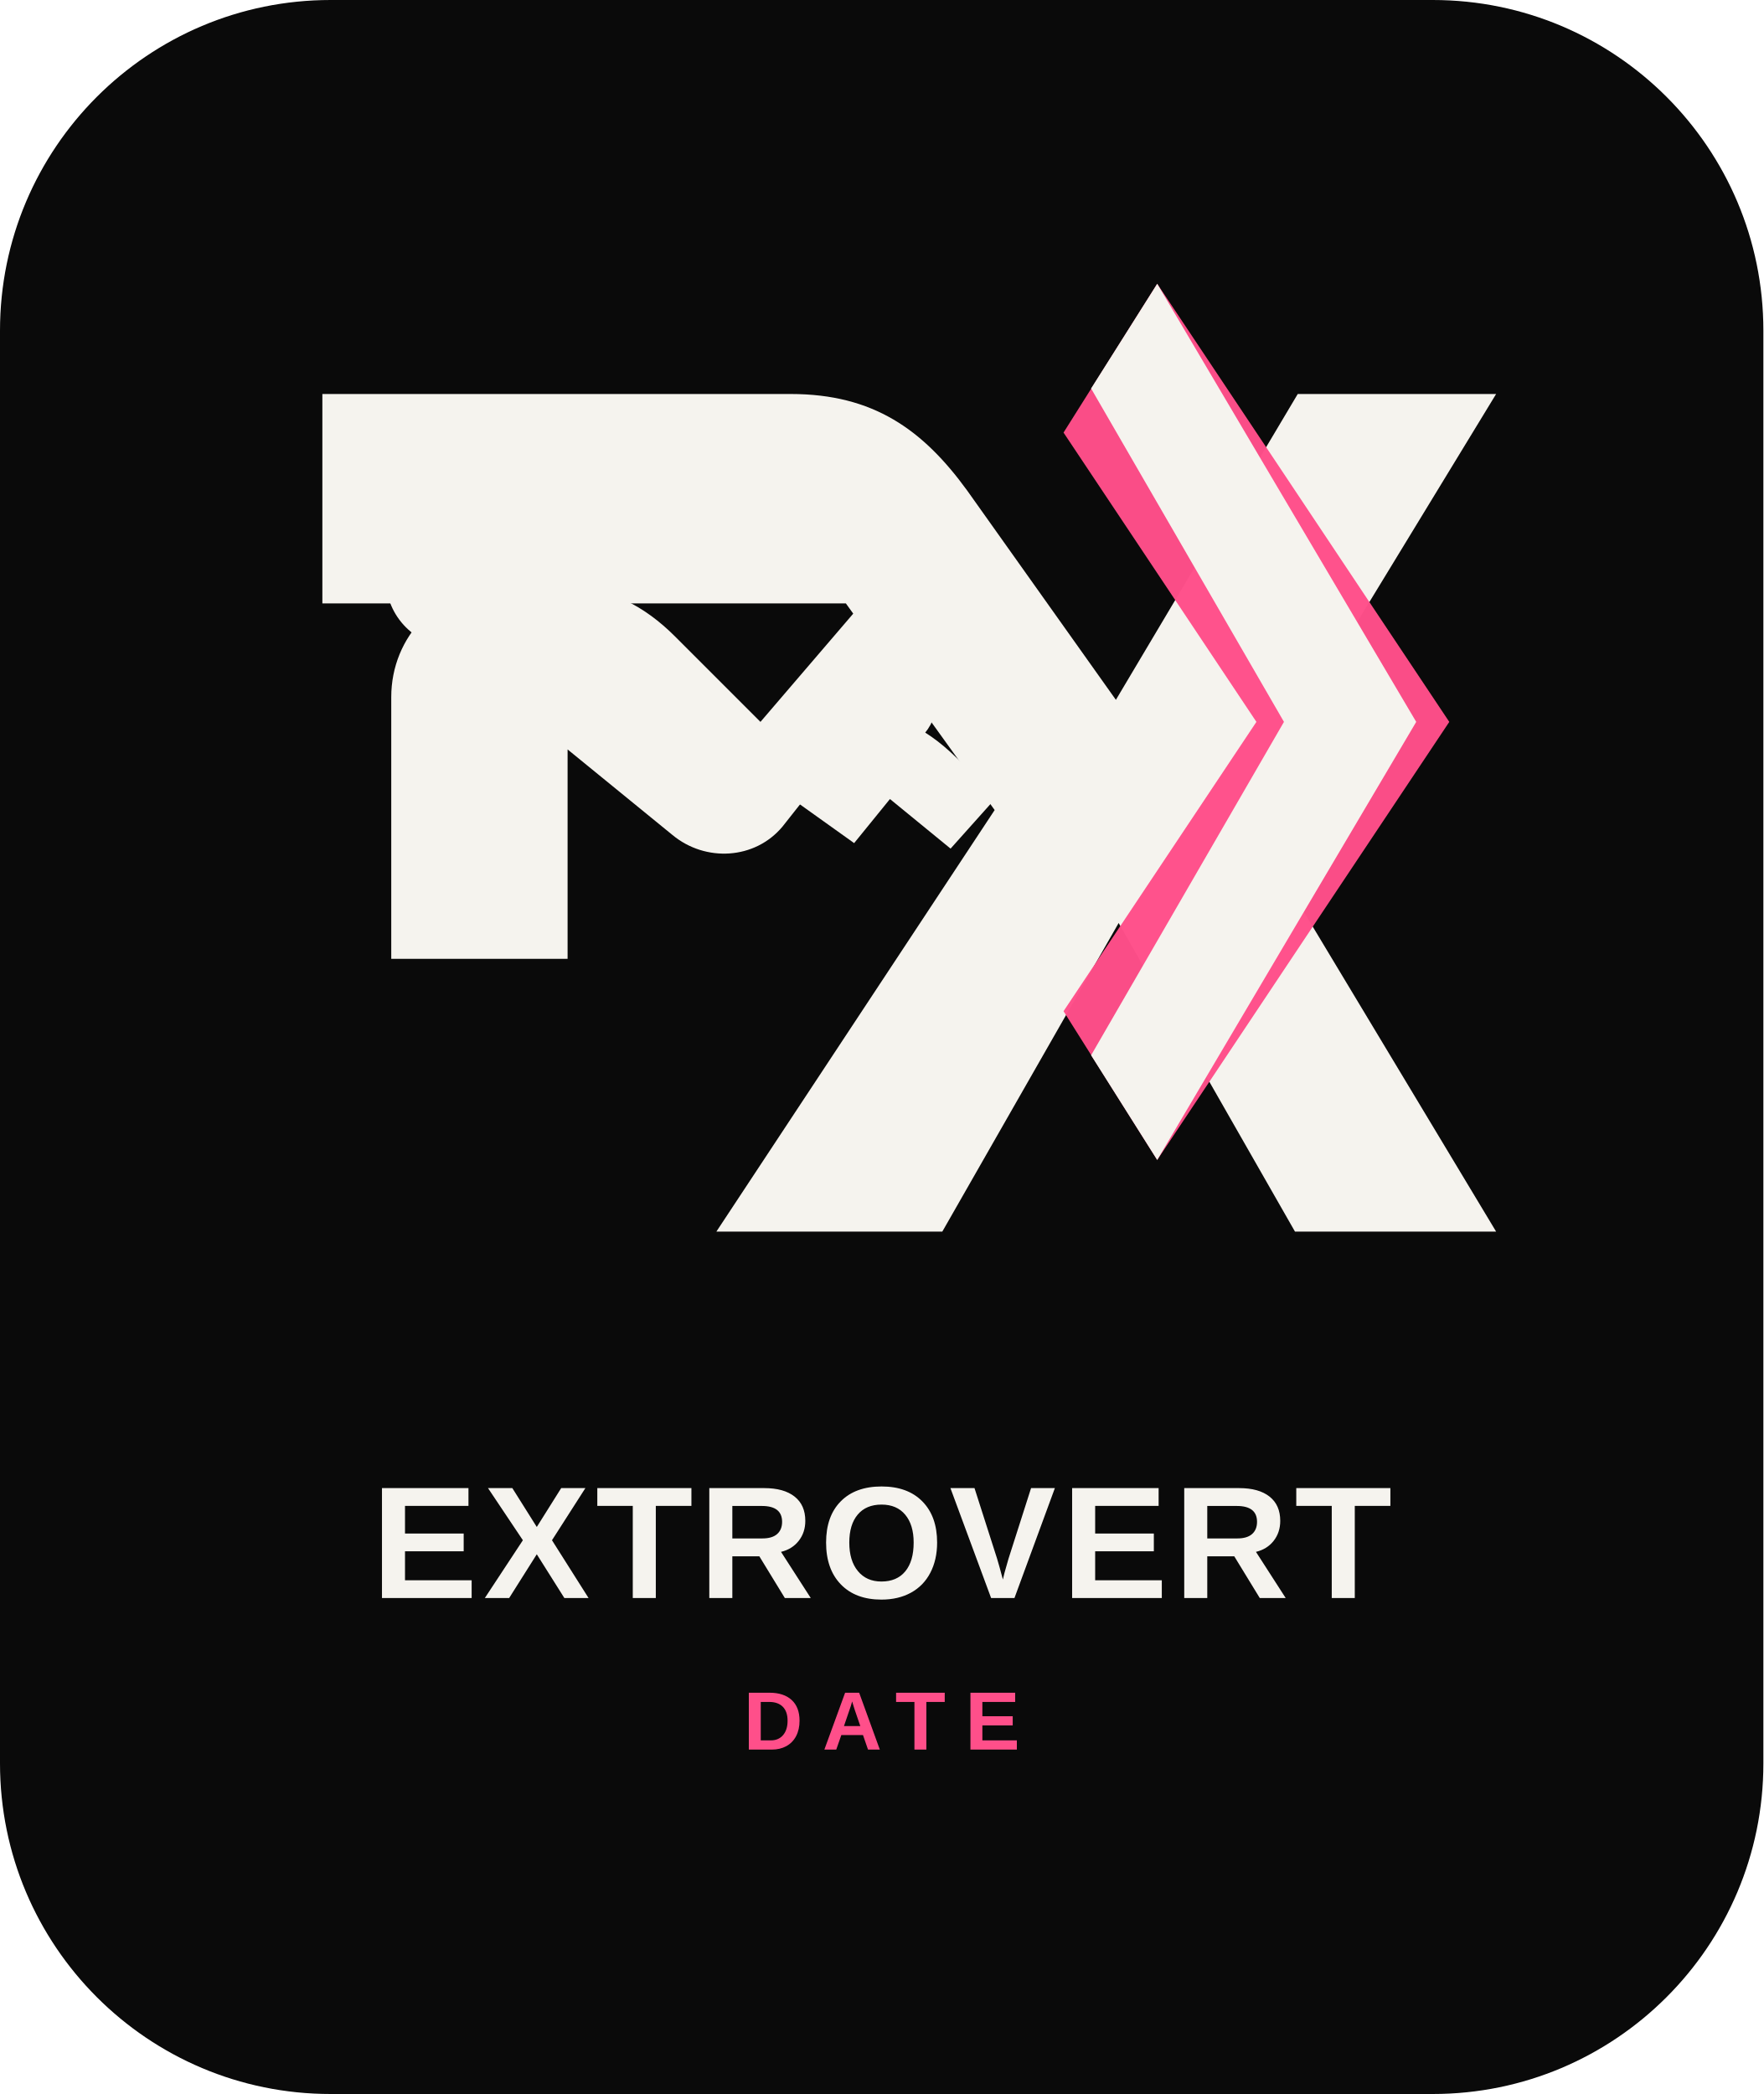
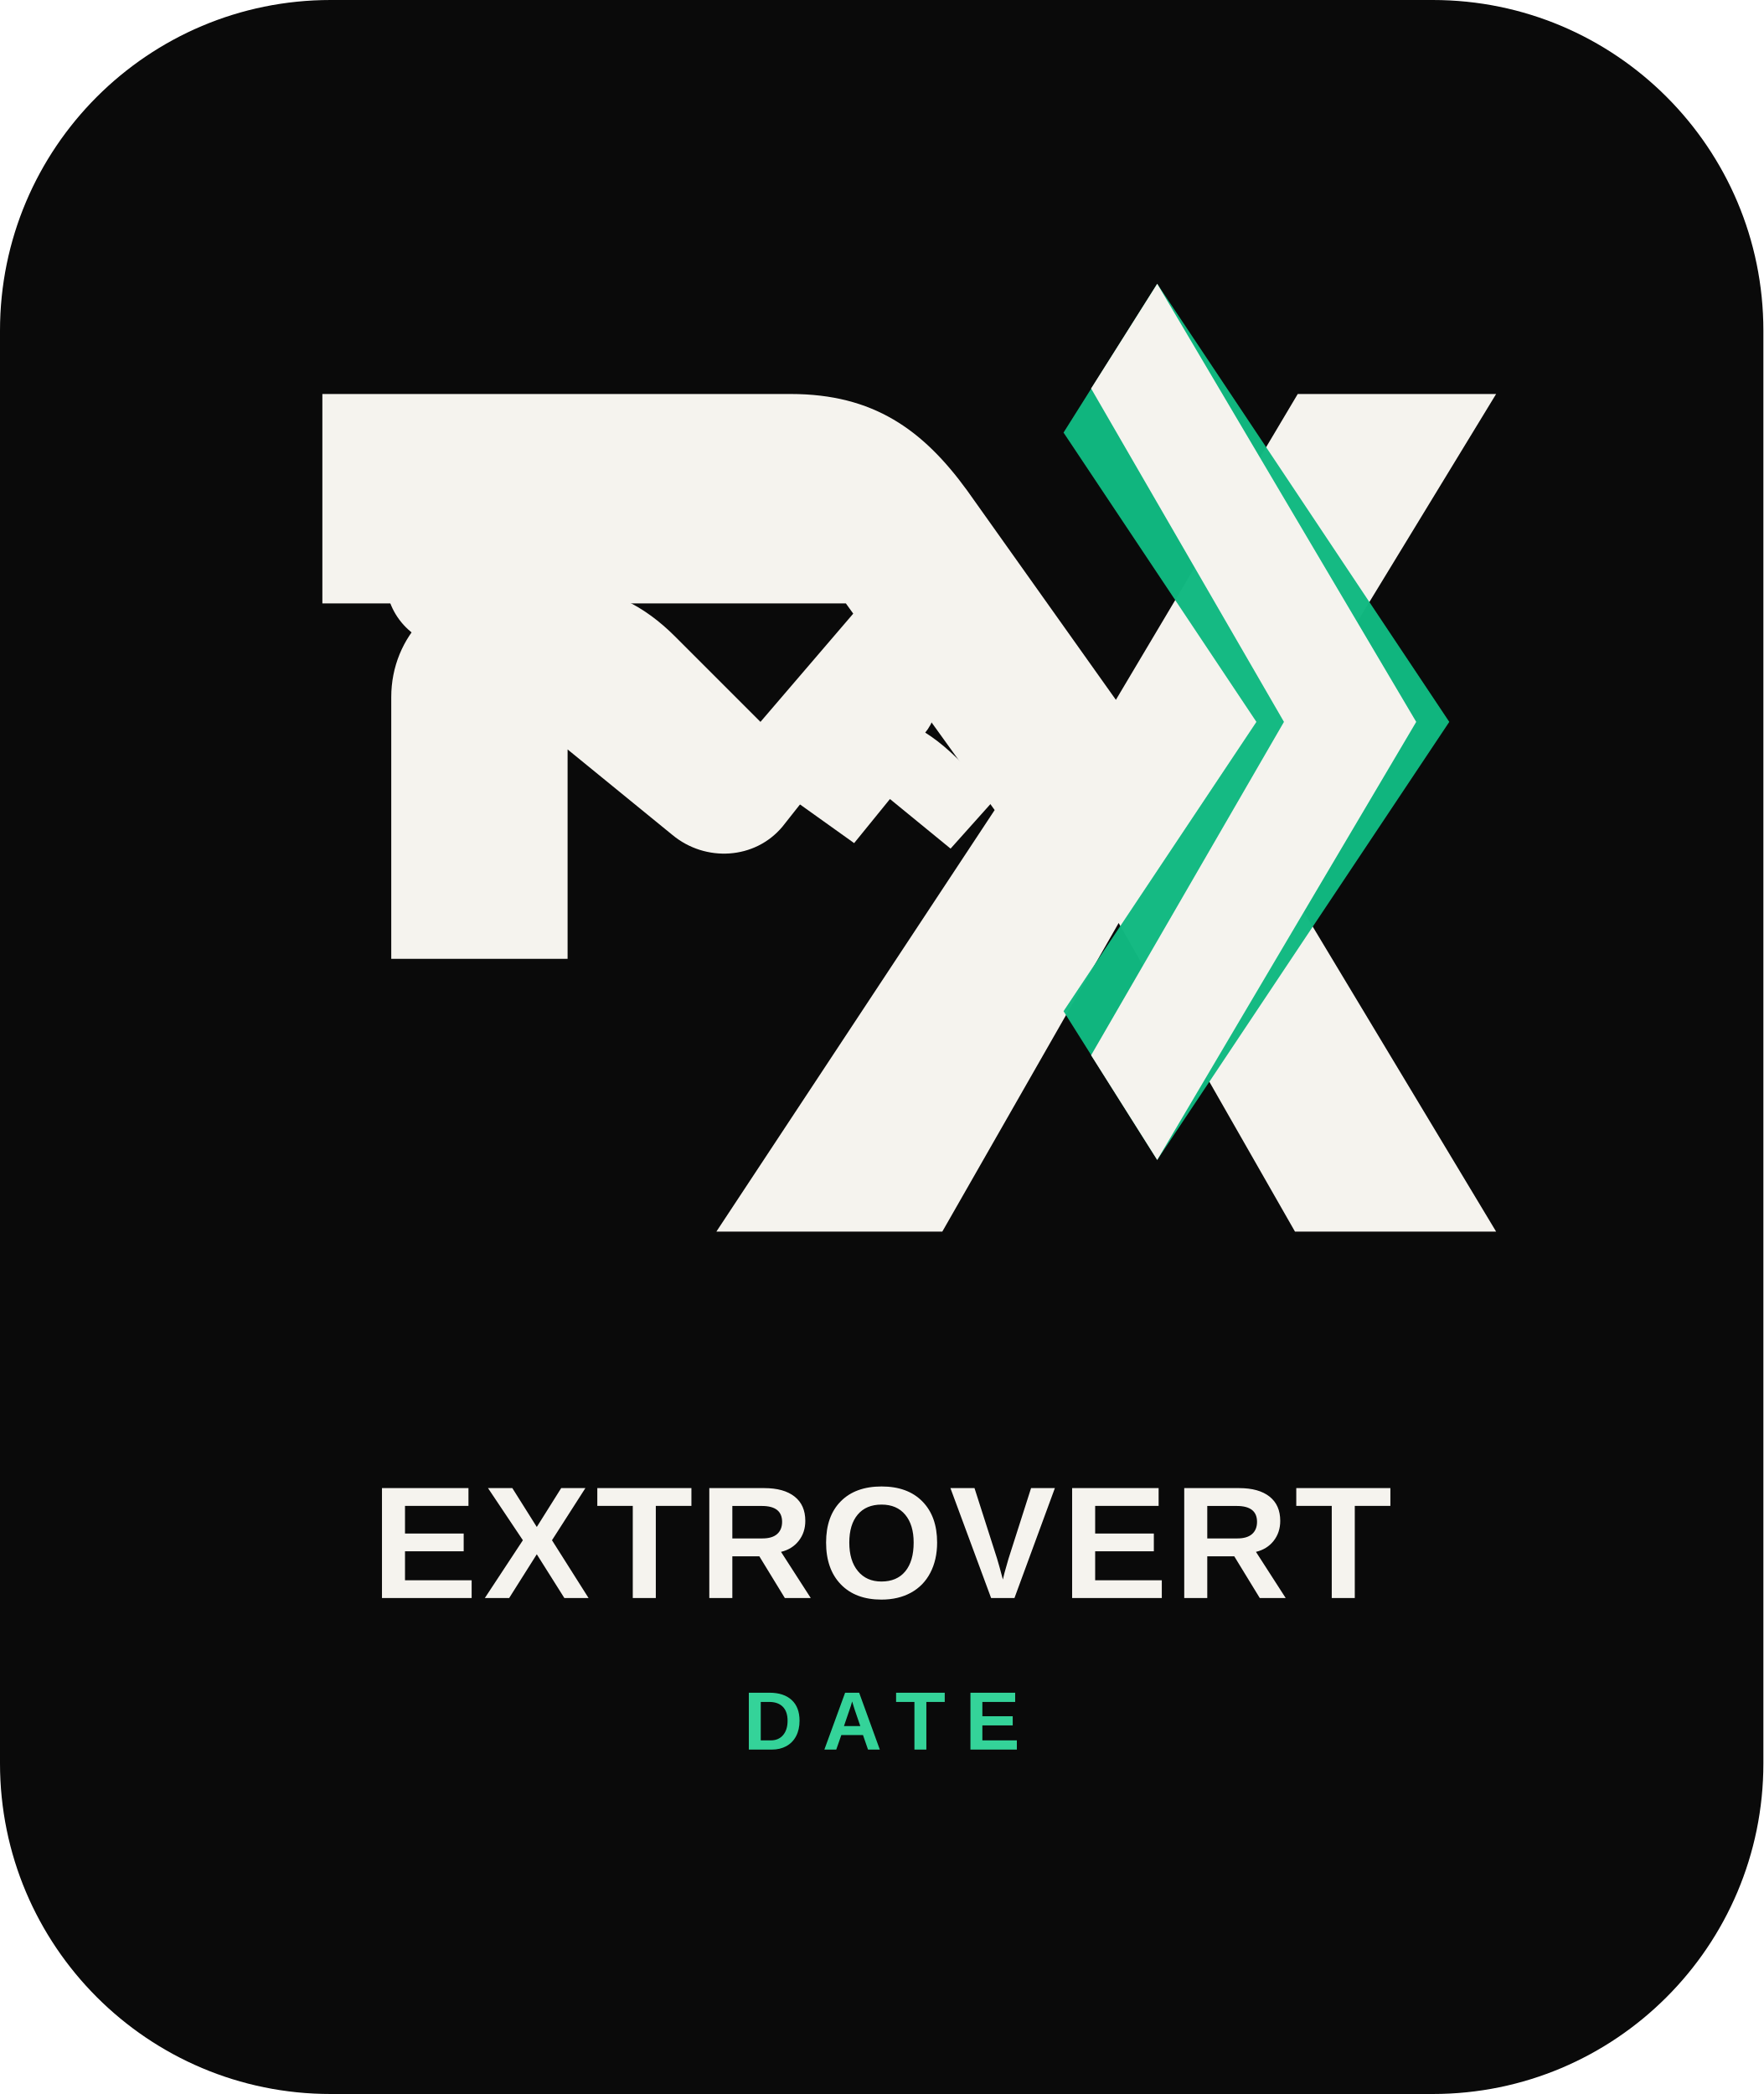
<svg xmlns="http://www.w3.org/2000/svg" viewBox="0 0 640 760" role="img" aria-labelledby="title desc">
  <rect width="640" height="760" rx="120" fill="#0a0a0a" />
  <g transform="translate(72 55)">
    <path d="M45 88h170c30 0 48 13 64 35l54 76 66-111h72l-92 151 92 153h-73l-64-112-64 112h-82l101-153-54-75H45z" fill="#f5f3ee" />
    <circle cx="93" cy="155" r="25" fill="#f5f3ee" />
    <path d="M70 198c0-22 17-40 40-40h23c16 0 29 7 40 18l31 31 36-42 21 18-49 62c-10 12-28 13-40 3l-38-31v76h-64z" fill="#f5f3ee" />
    <circle cx="249" cy="199" r="19" fill="#f5f3ee" />
    <path d="M230 205c17-4 31 2 43 13l17 16-17 19-22-18-13 16-28-20z" fill="#f5f3ee" />
-     <path d="M348 48l-34 54 70 105-70 105 34 54 106-159z" fill="#ff4f8a" opacity=".98" />
+     <path d="M348 48l-34 54 70 105-70 105 34 54 106-159z" fill="#10b981" opacity=".98" />
    <path d="M348 48l-24 38 70 121-70 121 24 38 94-159z" fill="#f5f3ee" />
  </g>
  <text x="320" y="580" fill="#f5f3ee" font-family="Arial, Helvetica, sans-serif" font-size="58" font-weight="800" letter-spacing="2" text-anchor="middle">EXTROVERT</text>
-   <text x="320" y="635" fill="#ff4f8a" font-family="Arial, Helvetica, sans-serif" font-size="30" font-weight="800" letter-spacing="7" text-anchor="middle">DATE</text>
+   <text x="320" y="635" fill="#34d399" font-family="Arial, Helvetica, sans-serif" font-size="30" font-weight="800" letter-spacing="7" text-anchor="middle">DATE</text>
</svg>
